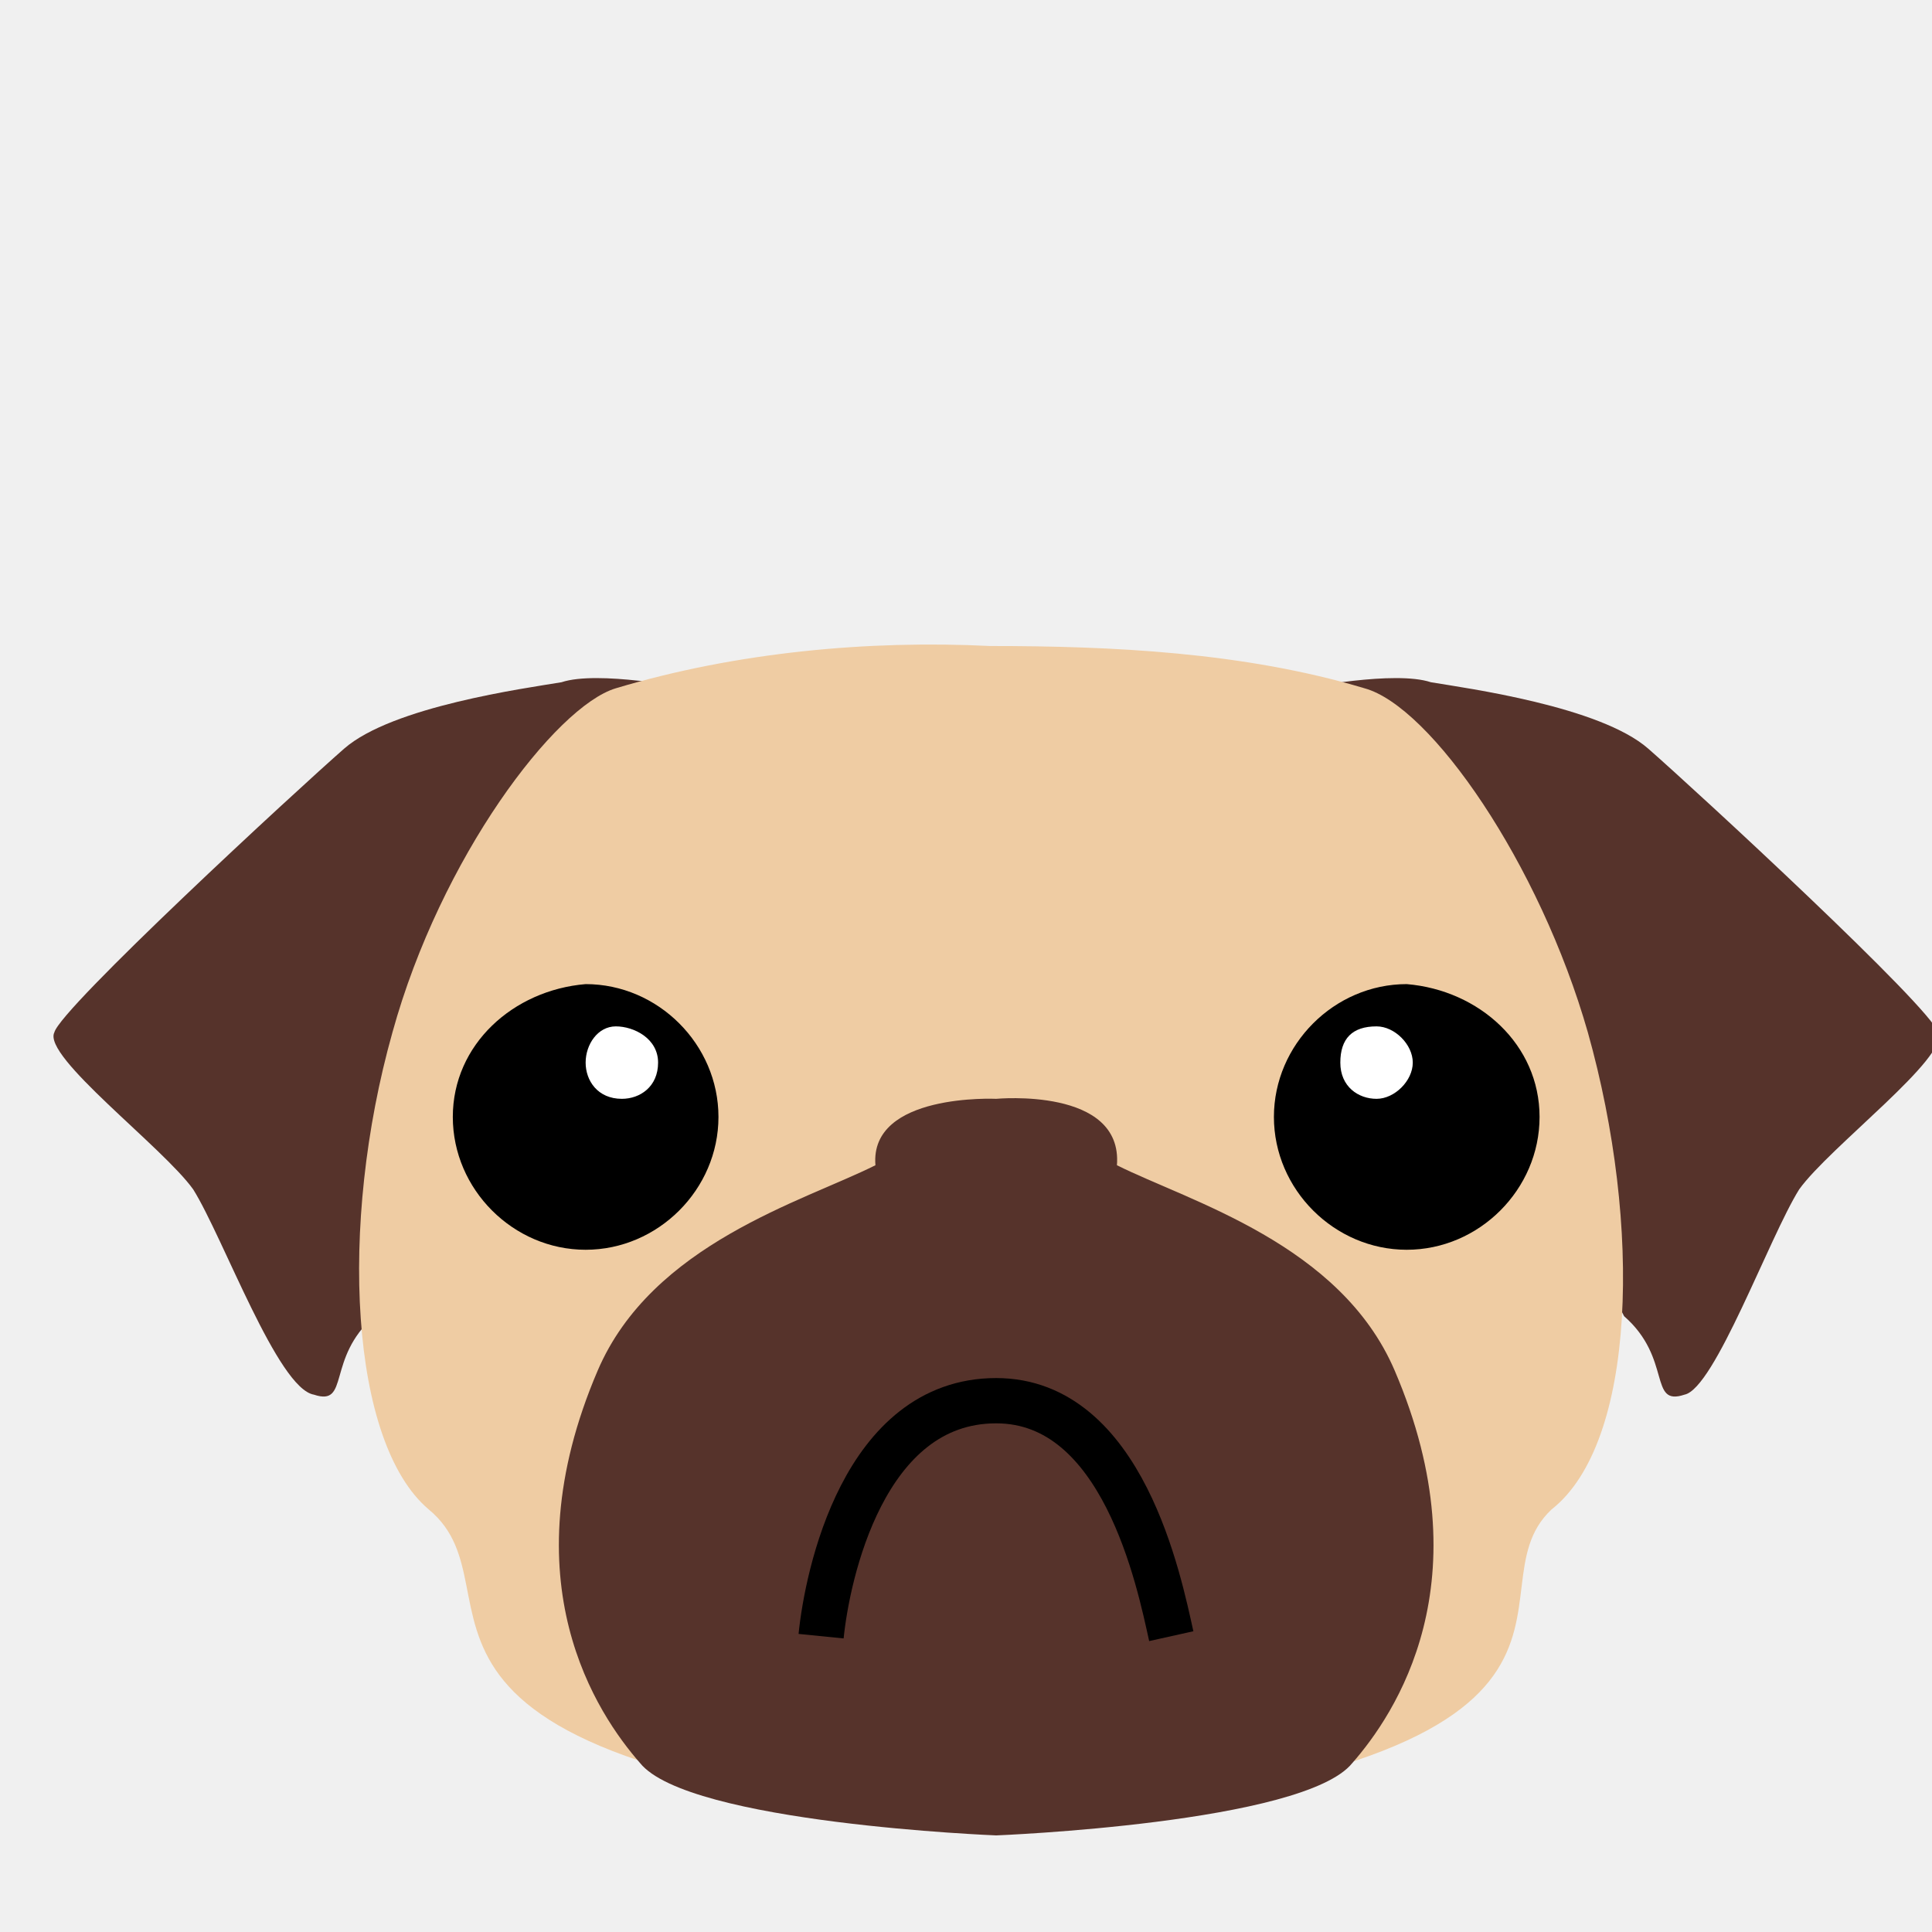
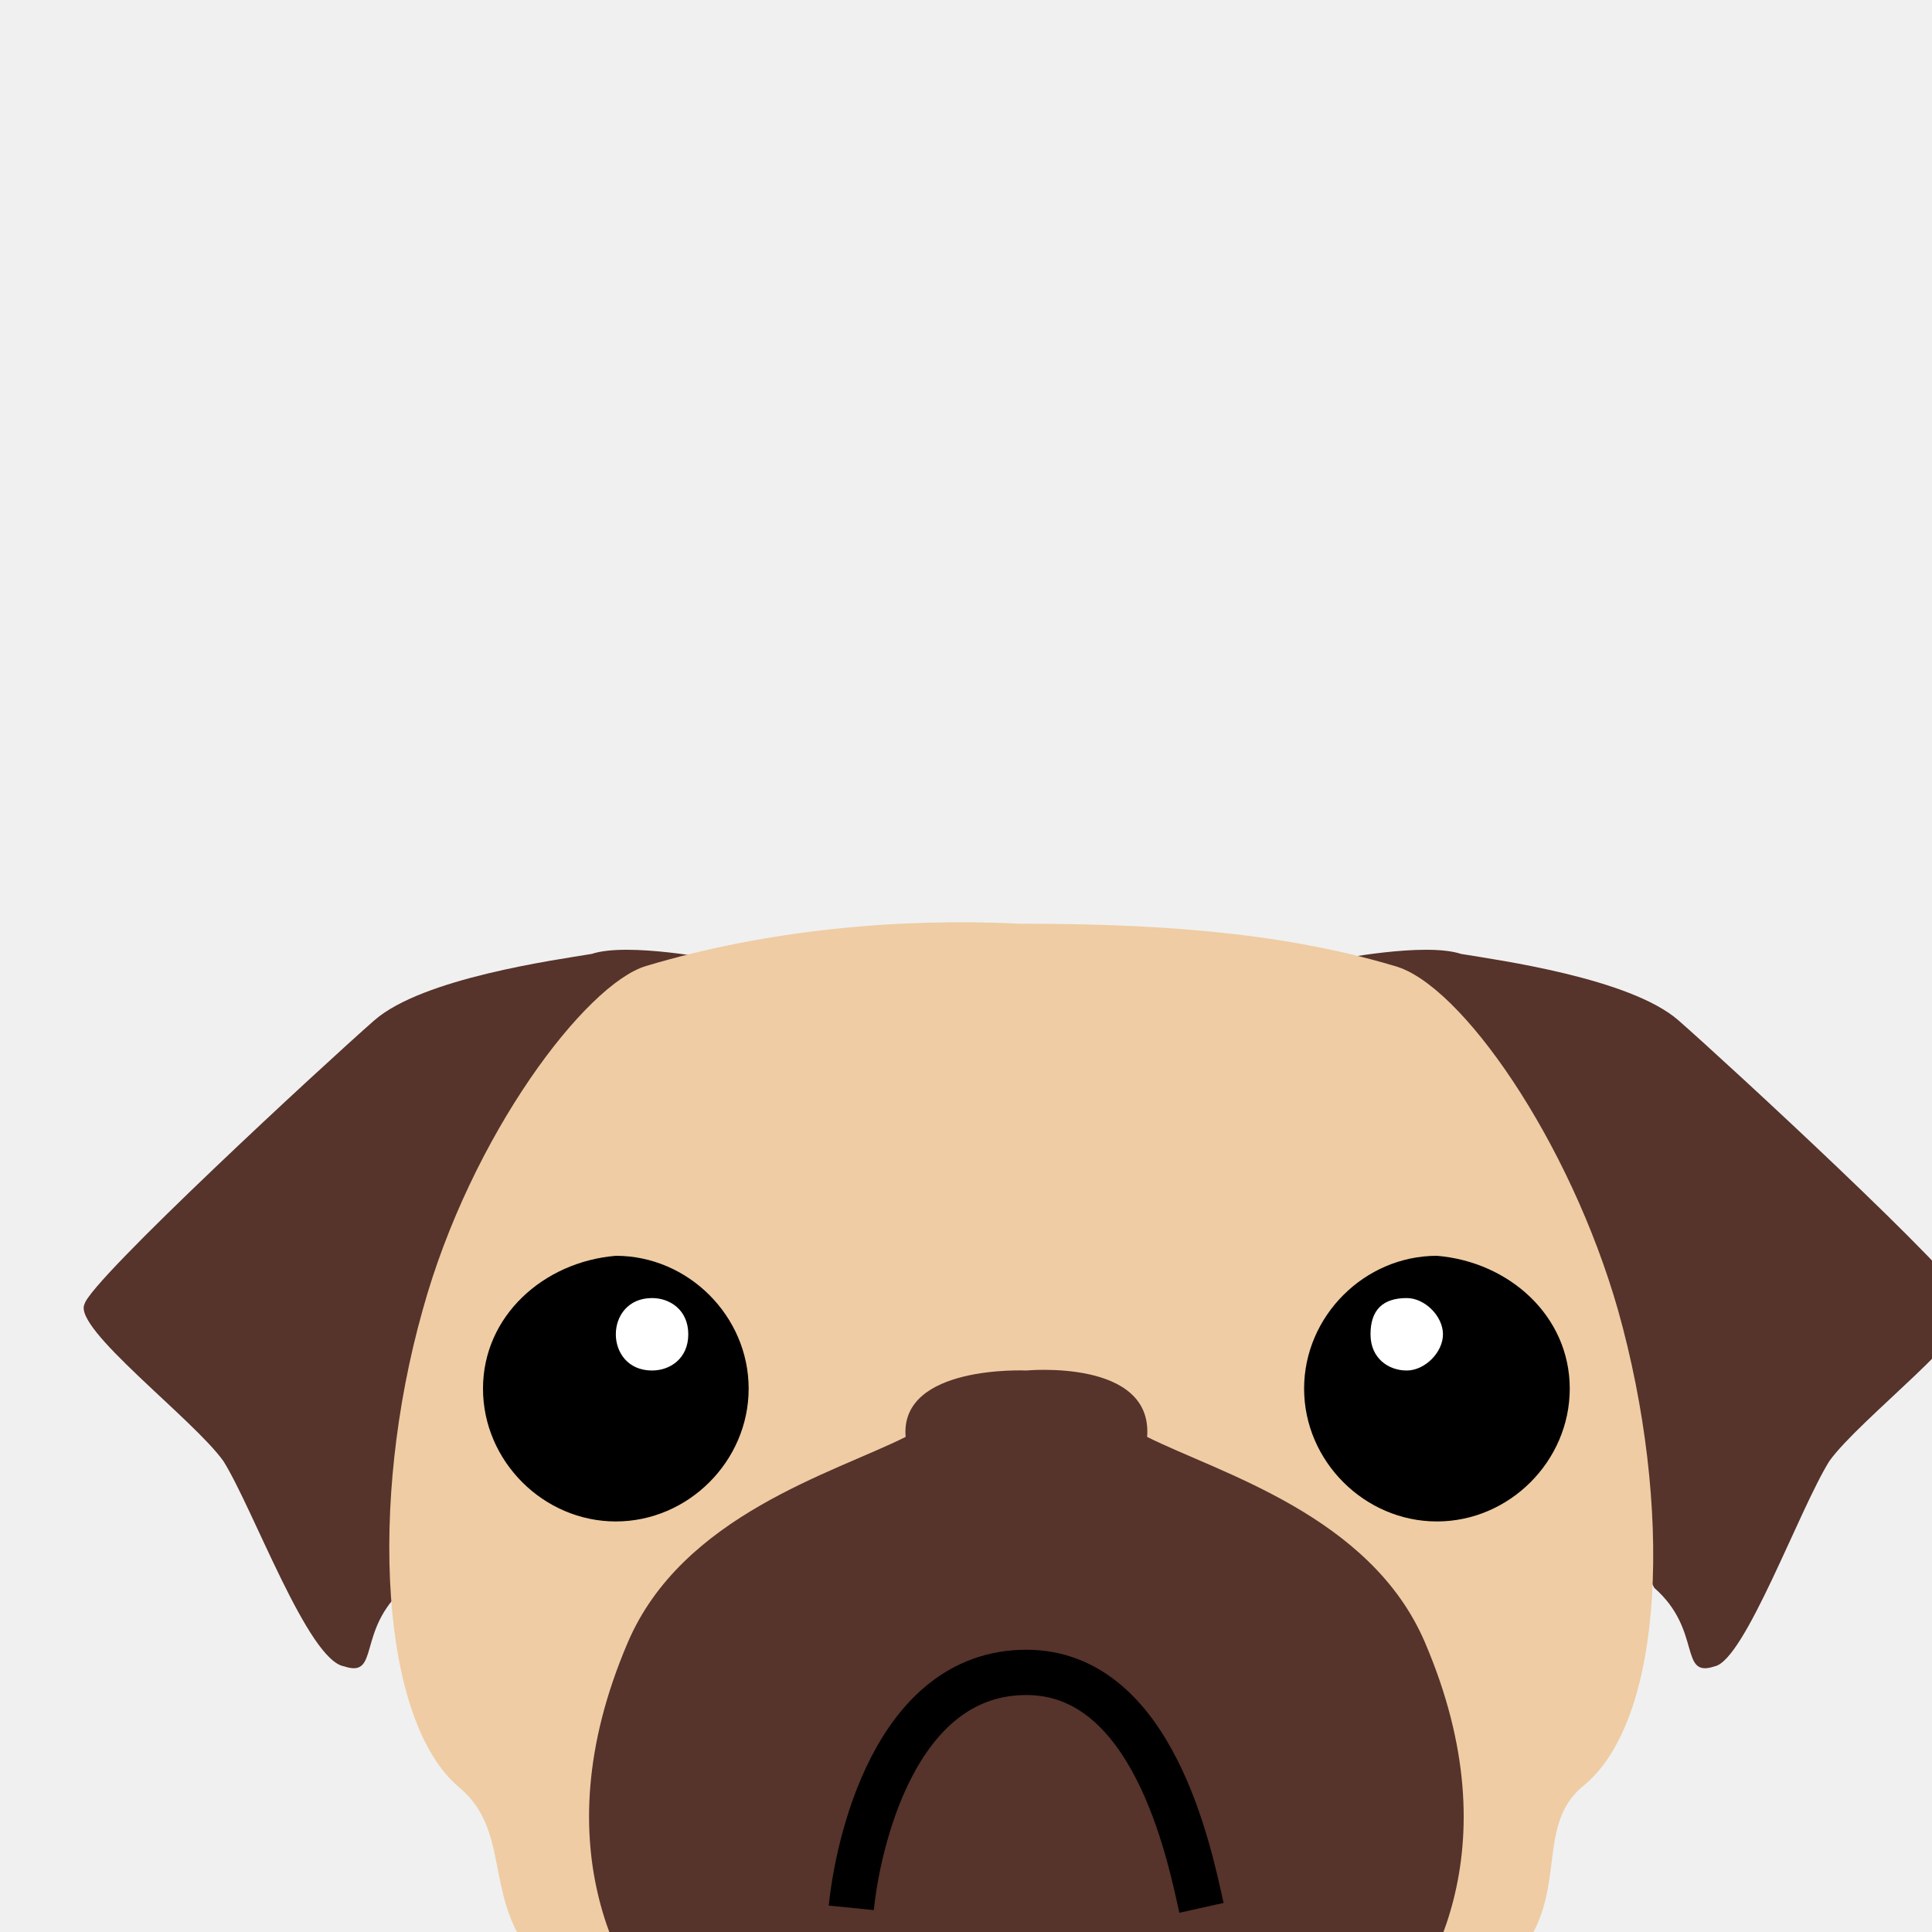
<svg xmlns="http://www.w3.org/2000/svg" viewBox="0 0 32 32">
-   <path fill="#56332B" d="M21.6,11.4c0,0,1.5-0.3,2.1-0.1c0.6,0.1,2.8,0.4,3.6,1.1c0.8,0.7,4.7,4.3,4.8,4.7c0.2,0.4-1.8,1.9-2.3,2.6   c-0.5,0.8-1.4,3.3-1.9,3.4c-0.6,0.2-0.2-0.6-1-1.3" />
-   <path fill="#56332B" d="M11.4,11.4c0,0-1.5-0.3-2.1-0.1c-0.6,0.1-2.8,0.4-3.6,1.1c-0.8,0.7-4.7,4.3-4.8,4.7   c-0.2,0.4,1.8,1.9,2.3,2.6c0.5,0.8,1.4,3.3,2,3.4c0.6,0.2,0.2-0.6,1-1.3" />
-   <path fill="#EFCCA3" d="M16.5,30.2C5.4,29.2,8.8,26.4,7.1,25c-1.3-1.1-1.5-4.7-0.6-7.9c0.8-2.9,2.7-5.4,3.7-5.7   c2-0.6,4.2-0.8,6.2-0.7c2,0,4.2,0.1,6.2,0.7c1.1,0.3,2.9,2.9,3.7,5.7c0.9,3.2,0.8,6.8-0.6,7.9C24.2,26.4,27.7,29.2,16.5,30.2z" />
-   <path d="M25.5,18.5c0,1.2-1,2.2-2.2,2.2c-1.2,0-2.2-1-2.2-2.2c0-1.2,1-2.2,2.2-2.2C24.5,16.4,25.5,17.3,25.5,18.5z" />
-   <path fill="#FFFFFF" d="M23.4,17.6c0,0.3-0.3,0.6-0.6,0.6c-0.3,0-0.6-0.2-0.6-0.6s0.2-0.6,0.6-0.6C23.1,17,23.4,17.3,23.4,17.6z" />
-   <path fill="#56332B" d="M16.5,30.4c0,0-5.1-0.2-5.9-1.2c-0.7-0.8-2.2-3-0.7-6.5c0.9-2.1,3.4-2.8,4.6-3.4c-0.1-1.2,2-1.1,2-1.1   s2.1-0.2,2,1.1c1.2,0.6,3.7,1.3,4.6,3.4c1.5,3.5,0,5.7-0.7,6.5C21.6,30.2,16.5,30.4,16.5,30.4z" />
-   <path fill="none" stroke="#000000" stroke-width="0.75" stroke-miterlimit="10" d="M13.6,27.1c0.1-1,0.7-3.9,2.9-3.9   c2.1,0,2.7,3,2.9,3.9" />
-   <path d="M7.5,18.5c0,1.2,1,2.2,2.2,2.2c1.2,0,2.2-1,2.2-2.2c0-1.2-1-2.2-2.2-2.2C8.5,16.4,7.5,17.3,7.5,18.5z" />
-   <path fill="#FFFFFF" d="M9.7,17.6c0,0.3,0.2,0.6,0.6,0.6c0.3,0,0.6-0.2,0.6-0.6S10.5,17,10.2,17C9.9,17,9.7,17.3,9.7,17.6z" />
+   <path fill="#56332B" d="M22.1,15.9c0,0,1.5-0.3,2.1-0.1c0.6,0.1,2.8,0.4,3.6,1.1c0.8,0.7,4.7,4.3,4.8,4.7c0.2,0.4-1.8,1.9-2.3,2.6   c-0.5,0.8-1.4,3.3-1.9,3.4c-0.6,0.2-0.2-0.6-1-1.3" />
+   <path fill="#56332B" d="M11.9,15.9c0,0-1.5-0.3-2.1-0.1c-0.6,0.1-2.8,0.4-3.6,1.1c-0.8,0.7-4.7,4.3-4.8,4.7   c-0.2,0.4,1.8,1.9,2.3,2.6c0.5,0.8,1.4,3.3,2,3.4c0.6,0.2,0.2-0.6,1-1.3" />
+   <path fill="#EFCCA3" d="M17,34.7c-11.1-0.9-7.7-3.7-9.4-5.1c-1.3-1.1-1.5-4.7-0.6-7.9c0.8-2.9,2.7-5.4,3.7-5.7   c2-0.6,4.2-0.8,6.2-0.7c2,0,4.2,0.1,6.2,0.7c1.1,0.3,2.9,2.9,3.7,5.7c0.9,3.2,0.8,6.8-0.6,7.9C24.7,30.9,28.2,33.7,17,34.7z" />
+   <path d="M26,23c0,1.2-1,2.2-2.2,2.2c-1.2,0-2.2-1-2.2-2.2c0-1.2,1-2.2,2.2-2.2C25,20.9,26,21.8,26,23z" />
+   <path fill="#FFFFFF" d="M23.9,22.1c0,0.3-0.3,0.6-0.6,0.6c-0.3,0-0.6-0.2-0.6-0.6s0.2-0.6,0.6-0.6C23.6,21.5,23.9,21.8,23.9,22.1z" />
+   <path fill="#56332B" d="M17,34.9c0,0-5.1-0.2-5.9-1.2c-0.7-0.8-2.2-3-0.7-6.5c0.9-2.1,3.4-2.8,4.6-3.4c-0.1-1.2,2-1.1,2-1.1   s2.1-0.2,2,1.1c1.2,0.6,3.7,1.3,4.6,3.4c1.5,3.5,0,5.7-0.7,6.5C22.1,34.7,17,34.9,17,34.9z" />
+   <path fill="none" stroke="#000000" stroke-width="0.75" stroke-miterlimit="10" d="M14.1,31.6c0.1-1,0.7-3.9,2.9-3.9   c2.1,0,2.7,3,2.9,3.9" />
+   <path d="M8,23c0,1.2,1,2.2,2.2,2.2c1.2,0,2.2-1,2.2-2.2c0-1.2-1-2.2-2.2-2.2C9,20.9,8,21.8,8,23z" />
+   <path fill="#FFFFFF" d="M10.2,22.1c0,0.3,0.2,0.6,0.6,0.6c0.3,0,0.6-0.2,0.6-0.6s-0.3-0.6-0.6-0.6C10.4,21.5,10.2,21.8,10.2,22.1z" />
</svg>
